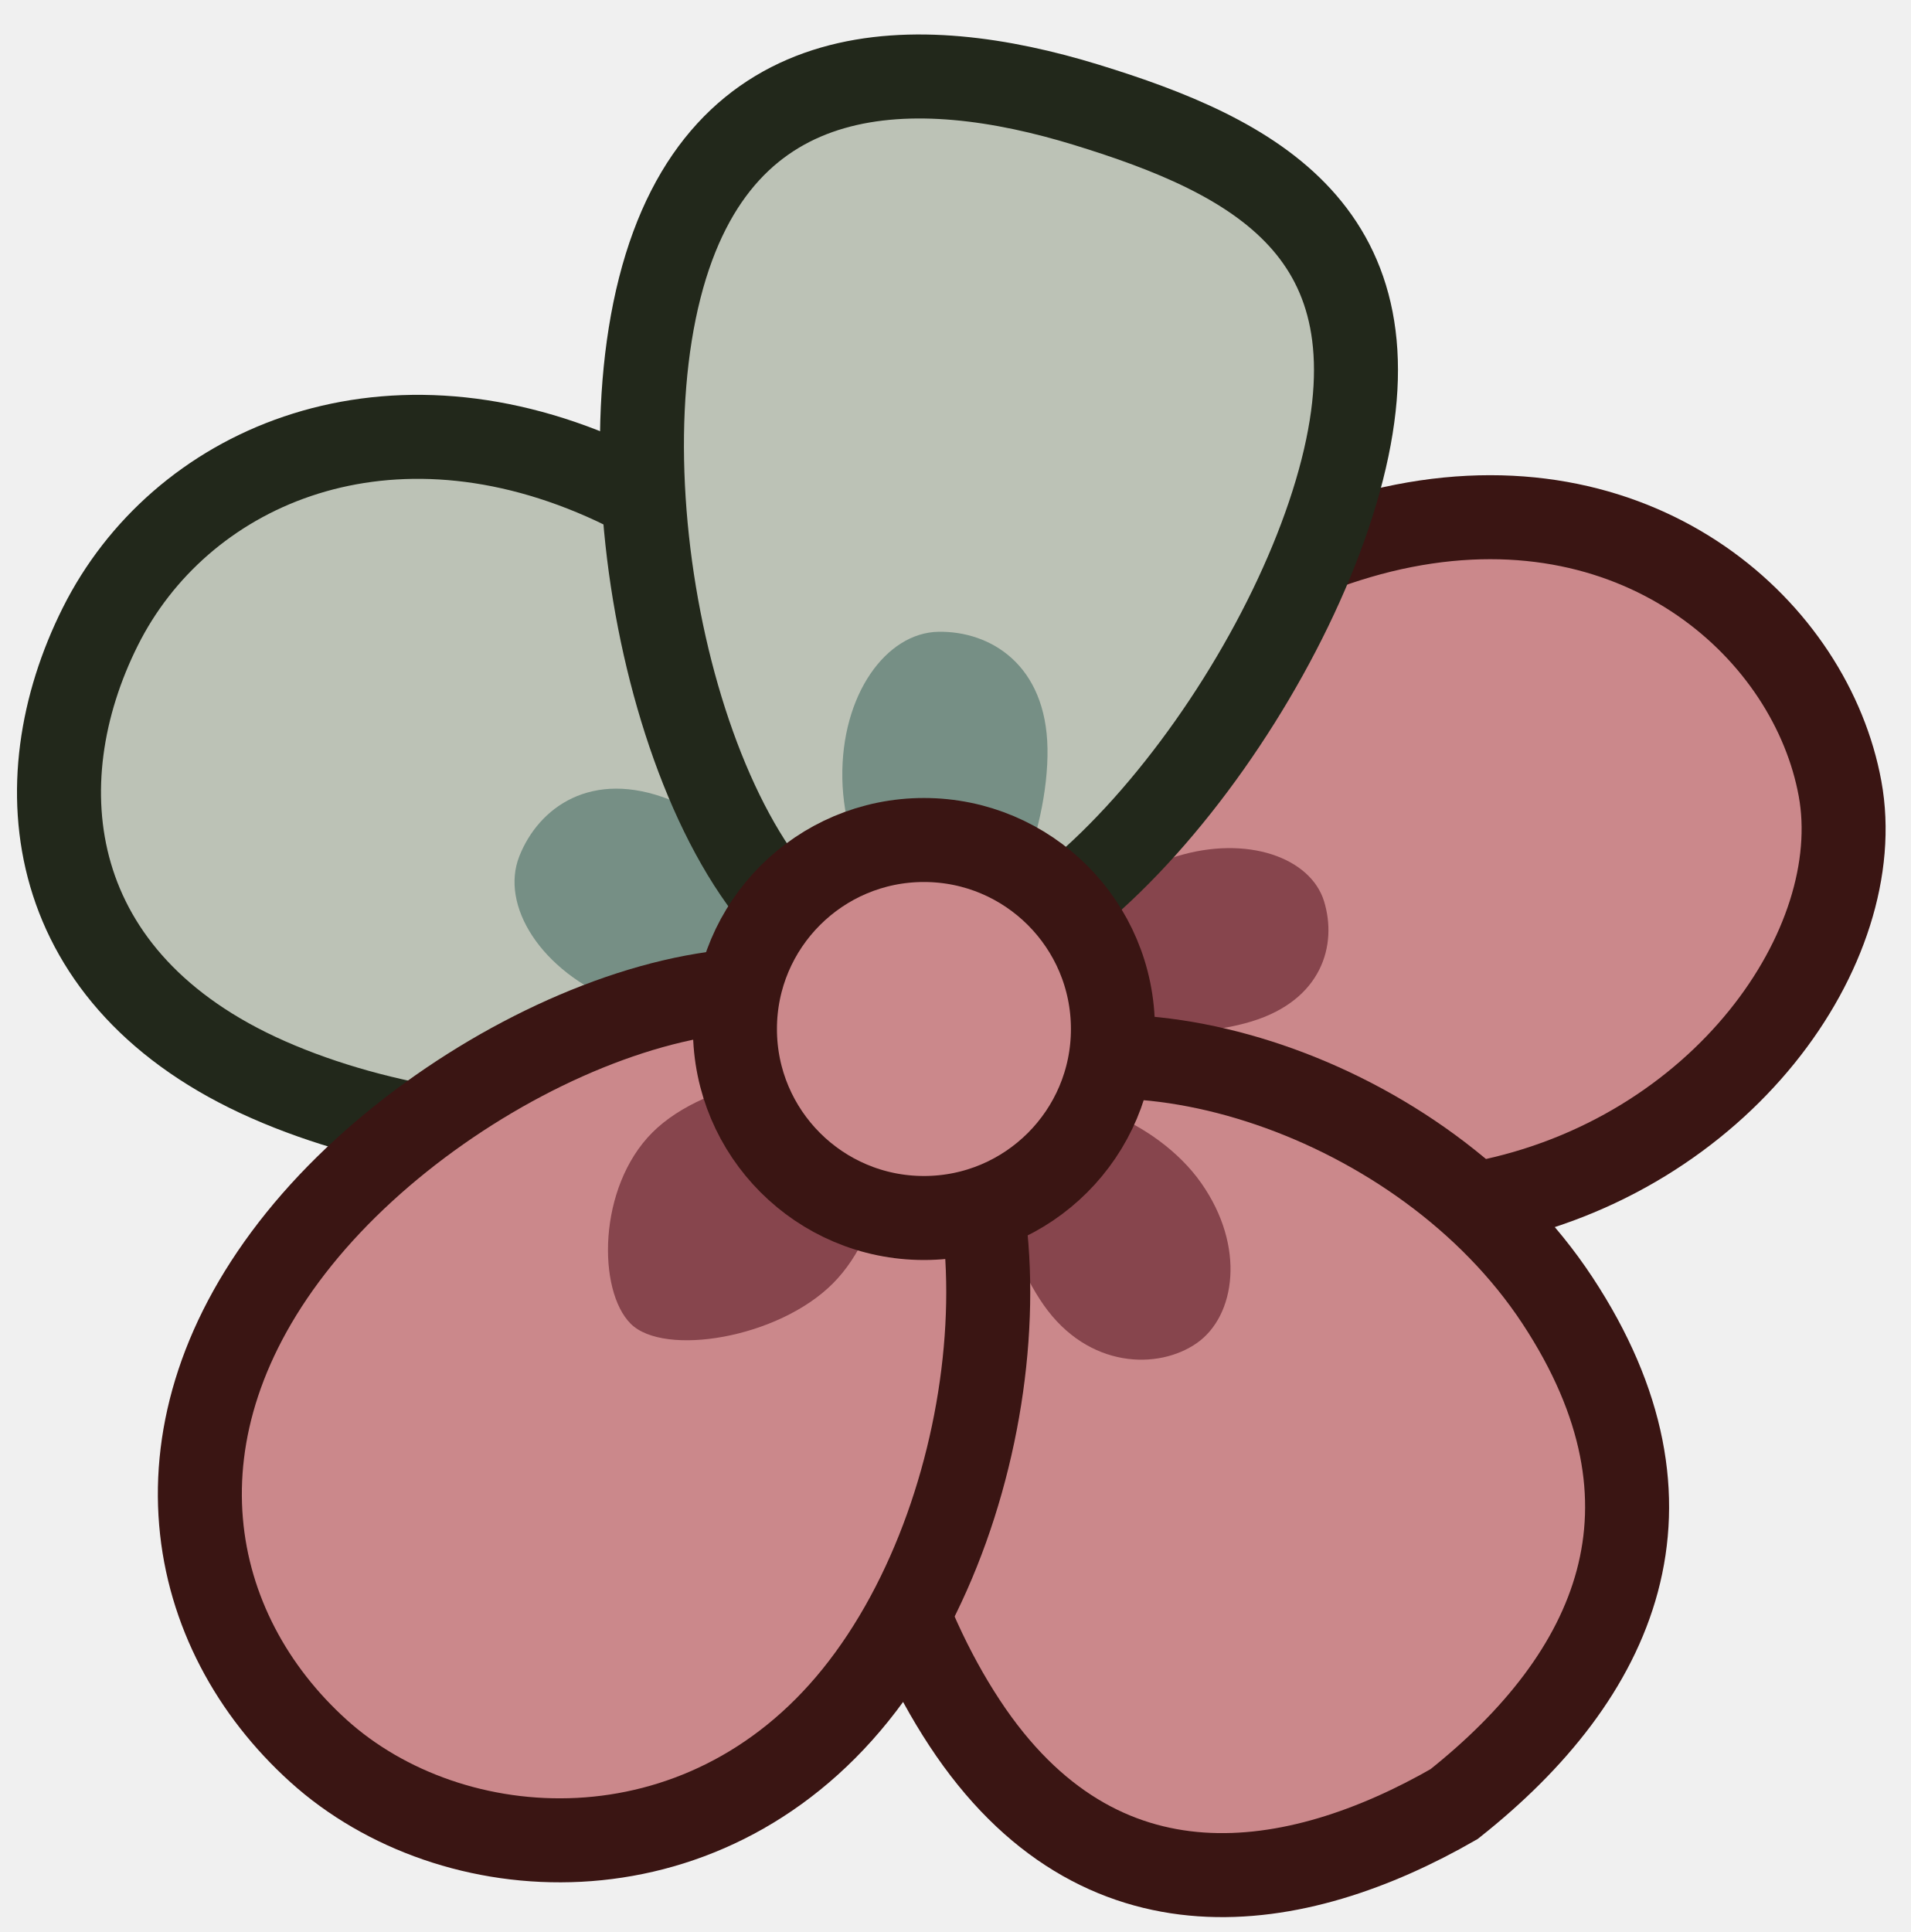
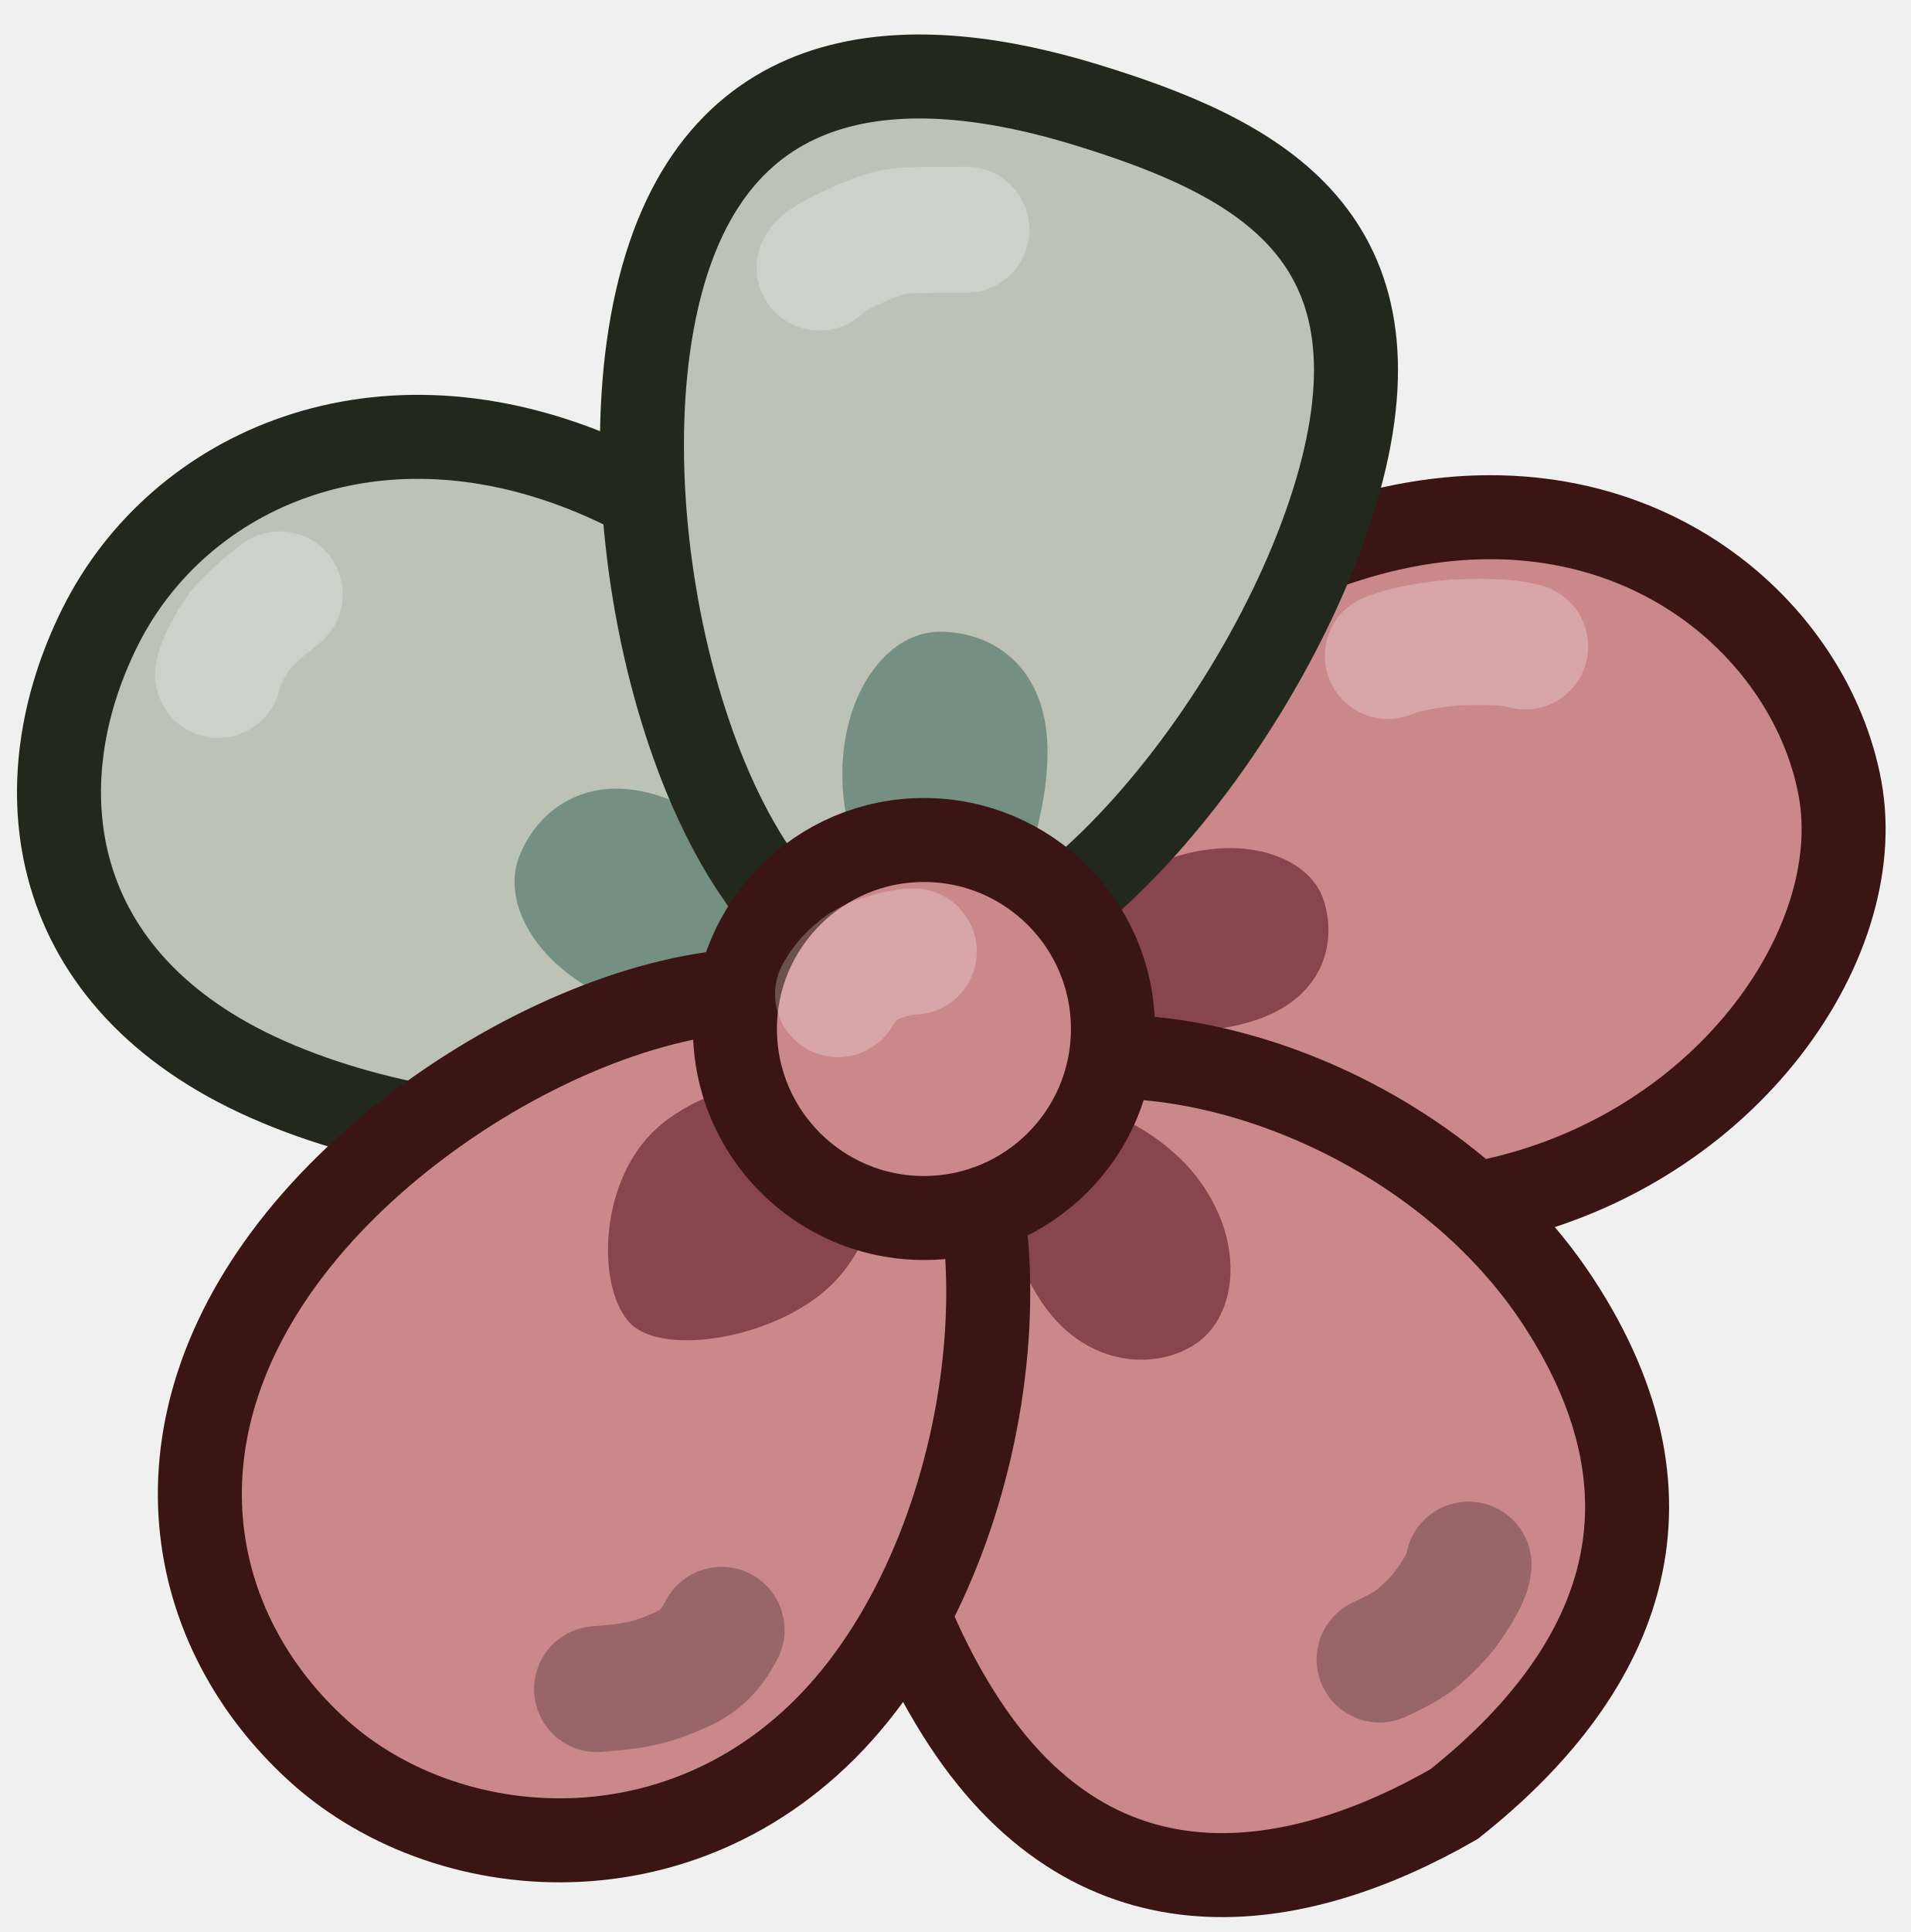
<svg xmlns="http://www.w3.org/2000/svg" width="91" height="92" viewBox="0 0 91 92" fill="none">
  <path d="M87.628 37.559C88.995 45.036 81.999 55.038 70.579 57.273C59.158 59.507 46.394 53.73 45.027 46.253C43.659 38.777 55.428 27.273 66.849 25.039C78.269 22.804 86.26 30.083 87.628 37.559Z" fill="#CB888B" stroke-width="4" stroke="#3A1513" />
  <path d="M63.056 42.922C63.69 44.997 62.962 47.614 59.604 48.64C56.245 49.666 50.907 49.172 50.274 47.097C49.64 45.022 52.684 41.802 56.042 40.776C59.401 39.75 62.422 40.847 63.056 42.922Z" fill="#87454D" />
  <path d="M43.713 47.779C39.966 55.264 23.461 56.127 12.771 51.412C2.08 46.697 1.031 37.319 4.779 29.834C8.526 22.348 18.064 18.059 28.754 22.774C39.445 27.489 47.461 40.294 43.713 47.779Z" fill="#BCC2B6" stroke-width="4" stroke="#22281B" />
  <path d="M24.729 40.78C25.645 38.454 28.163 36.611 31.897 38.08C35.631 39.55 40.049 43.802 39.134 46.128C38.219 48.453 33.2 49.188 29.466 47.719C25.731 46.249 23.814 43.105 24.729 40.78Z" fill="#768F85" />
  <path d="M41.295 45.995C33.292 43.537 28.538 25.04 31.418 13.717C34.299 2.393 43.725 2.532 51.727 4.989C59.73 7.446 66.8 11.051 63.919 22.375C61.038 33.698 49.297 48.452 41.295 45.995Z" fill="#BCC2B6" stroke-width="4" stroke="#22281B" />
  <path d="M69.246 85.91C61.756 90.212 52.369 91.822 45.937 82.047C39.504 72.272 38.446 56.247 45.937 51.945C53.428 47.642 67.742 52.16 74.175 61.934C80.607 71.709 76.972 79.783 69.246 85.91Z" fill="#CB888B" stroke-width="4" stroke="#3A1513" />
  <path d="M57.002 63.952C55.168 65.24 51.833 65.178 49.707 62.151C47.582 59.123 46.803 54.18 48.637 52.892C50.471 51.605 55.08 53.31 57.206 56.337C59.331 59.364 58.836 62.664 57.002 63.952Z" fill="#87454D" />
  <path d="M15.168 83.379C8.827 77.65 6.899 68.112 14.236 59.004C21.572 49.896 36.62 43.597 42.962 49.326C49.304 55.055 48.079 71.607 40.742 80.715C33.406 89.823 21.51 89.108 15.168 83.379Z" fill="#CB888B" stroke-width="4" stroke="#3A1513" />
  <path d="M44.69 30.085C47.172 30.044 49.818 31.656 49.884 35.641C49.95 39.626 47.721 45.294 45.239 45.335C42.757 45.376 40.18 41.047 40.114 37.062C40.048 33.077 42.208 30.126 44.69 30.085Z" fill="#768F85" />
  <path d="M30.037 63.037C28.452 61.458 28.455 56.551 31.062 53.934C33.668 51.318 39.501 50.518 41.087 52.097C42.672 53.676 42.27 58.501 39.664 61.117C37.057 63.734 31.622 64.616 30.037 63.037Z" fill="#87454D" />
  <circle cx="44" cy="49" r="9" fill="#CB888B" stroke="#3A1513" stroke-width="4" />
+   <path d="M69.935 74.506C69.935 74.878 69.562 75.629 68.811 76.662C68.433 77.137 68.06 77.509 67.682 77.841C67.304 78.173 66.931 78.452 65.7 79.023" stroke-width="6" stroke-linecap="round" stroke-linejoin="round" stroke="black" stroke-opacity="0.25" />
+   <path d="M34.363 77.611C33.99 78.356 33.519 78.927 32.769 79.349C32.299 79.585 31.647 79.864 30.985 80.055C30.323 80.245 29.671 80.338 28.434 80.434" stroke-width="6" stroke-linecap="round" stroke-linejoin="round" stroke="black" stroke-opacity="0.25" />
+   <path d="M43.517 45.312C43.071 45.312 42.394 45.461 41.606 45.761C41.264 45.912 41.041 46.061 40.777 46.286C40.513 46.512 40.216 46.81 39.909 47.342" stroke-width="6" stroke-linecap="round" stroke-linejoin="round" stroke="white" stroke-opacity="0.25" />
+   <path d="M39.029 12.743C39.178 12.445 40.148 11.92 41.65 11.319C42.259 11.09 42.557 11.016 43.231 10.977C43.905 10.939 44.947 10.939 46.021 10.939" stroke-width="6" stroke-linecap="round" stroke-linejoin="round" stroke="white" stroke-opacity="0.25" />
+   <path d="M10.389 32.138C10.389 31.84 10.687 31.166 11.287 30.227C11.589 29.81 11.886 29.512 12.226 29.21C12.565 28.908 12.937 28.61 13.321 28.304" stroke-width="6" stroke-linecap="round" stroke-linejoin="round" stroke="white" stroke-opacity="0.25" />
+   <path d="M66.092 31.235C66.836 30.938 67.889 30.71 69.313 30.597C70.067 30.559 70.886 30.559 71.457 30.596C72.027 30.633 72.325 30.708 72.632 30.784" stroke-width="6" stroke-linecap="round" stroke-linejoin="round" stroke="white" stroke-opacity="0.25" />
</svg>
